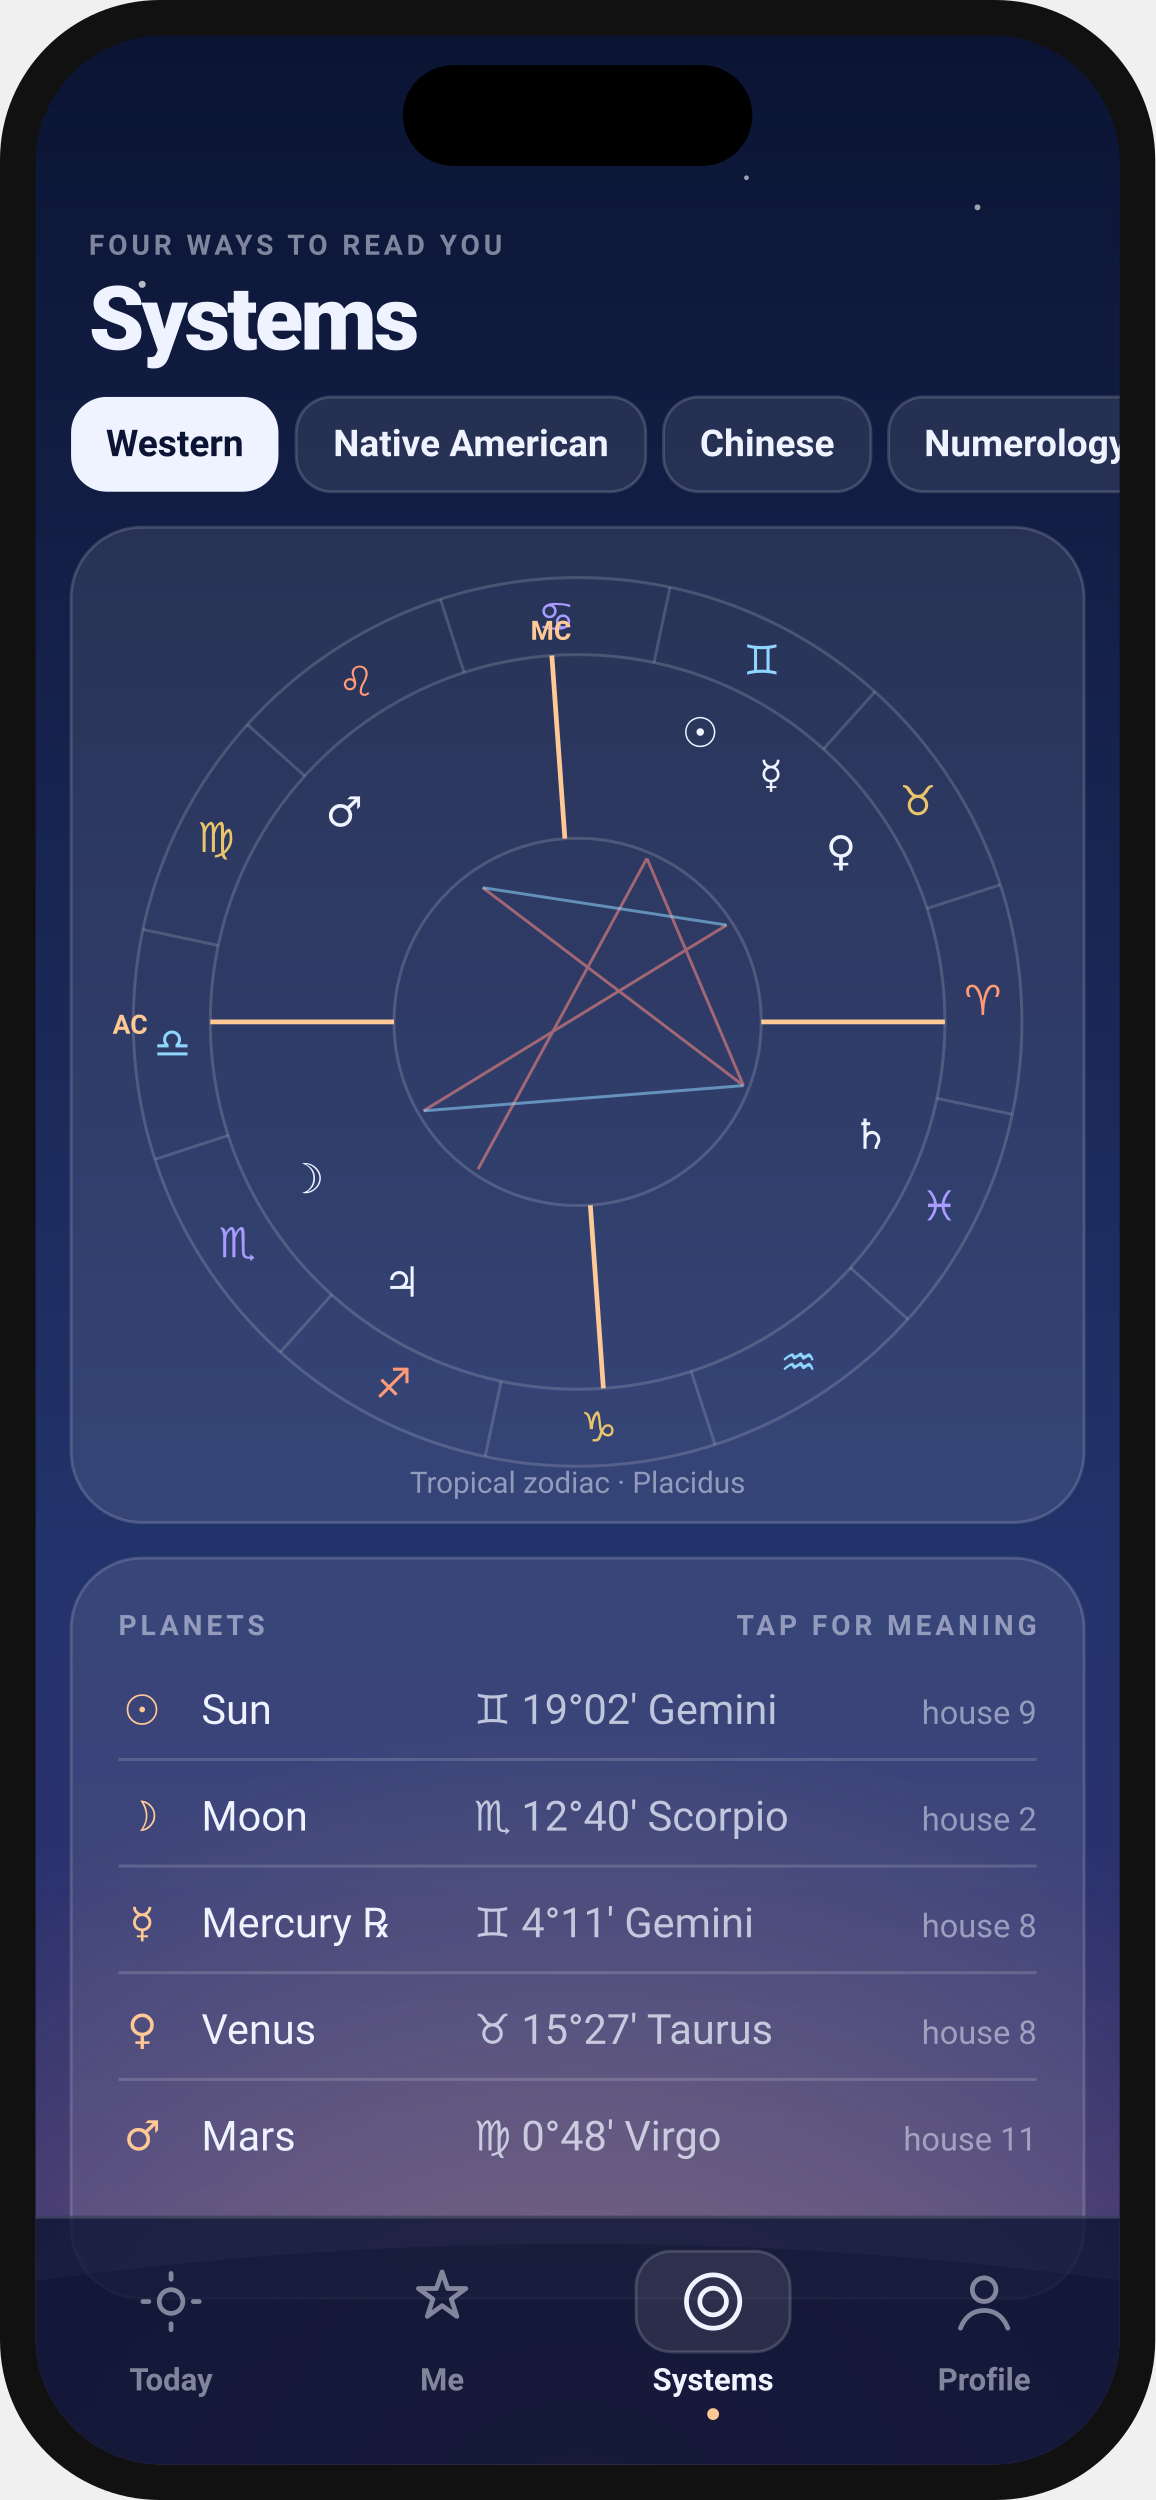
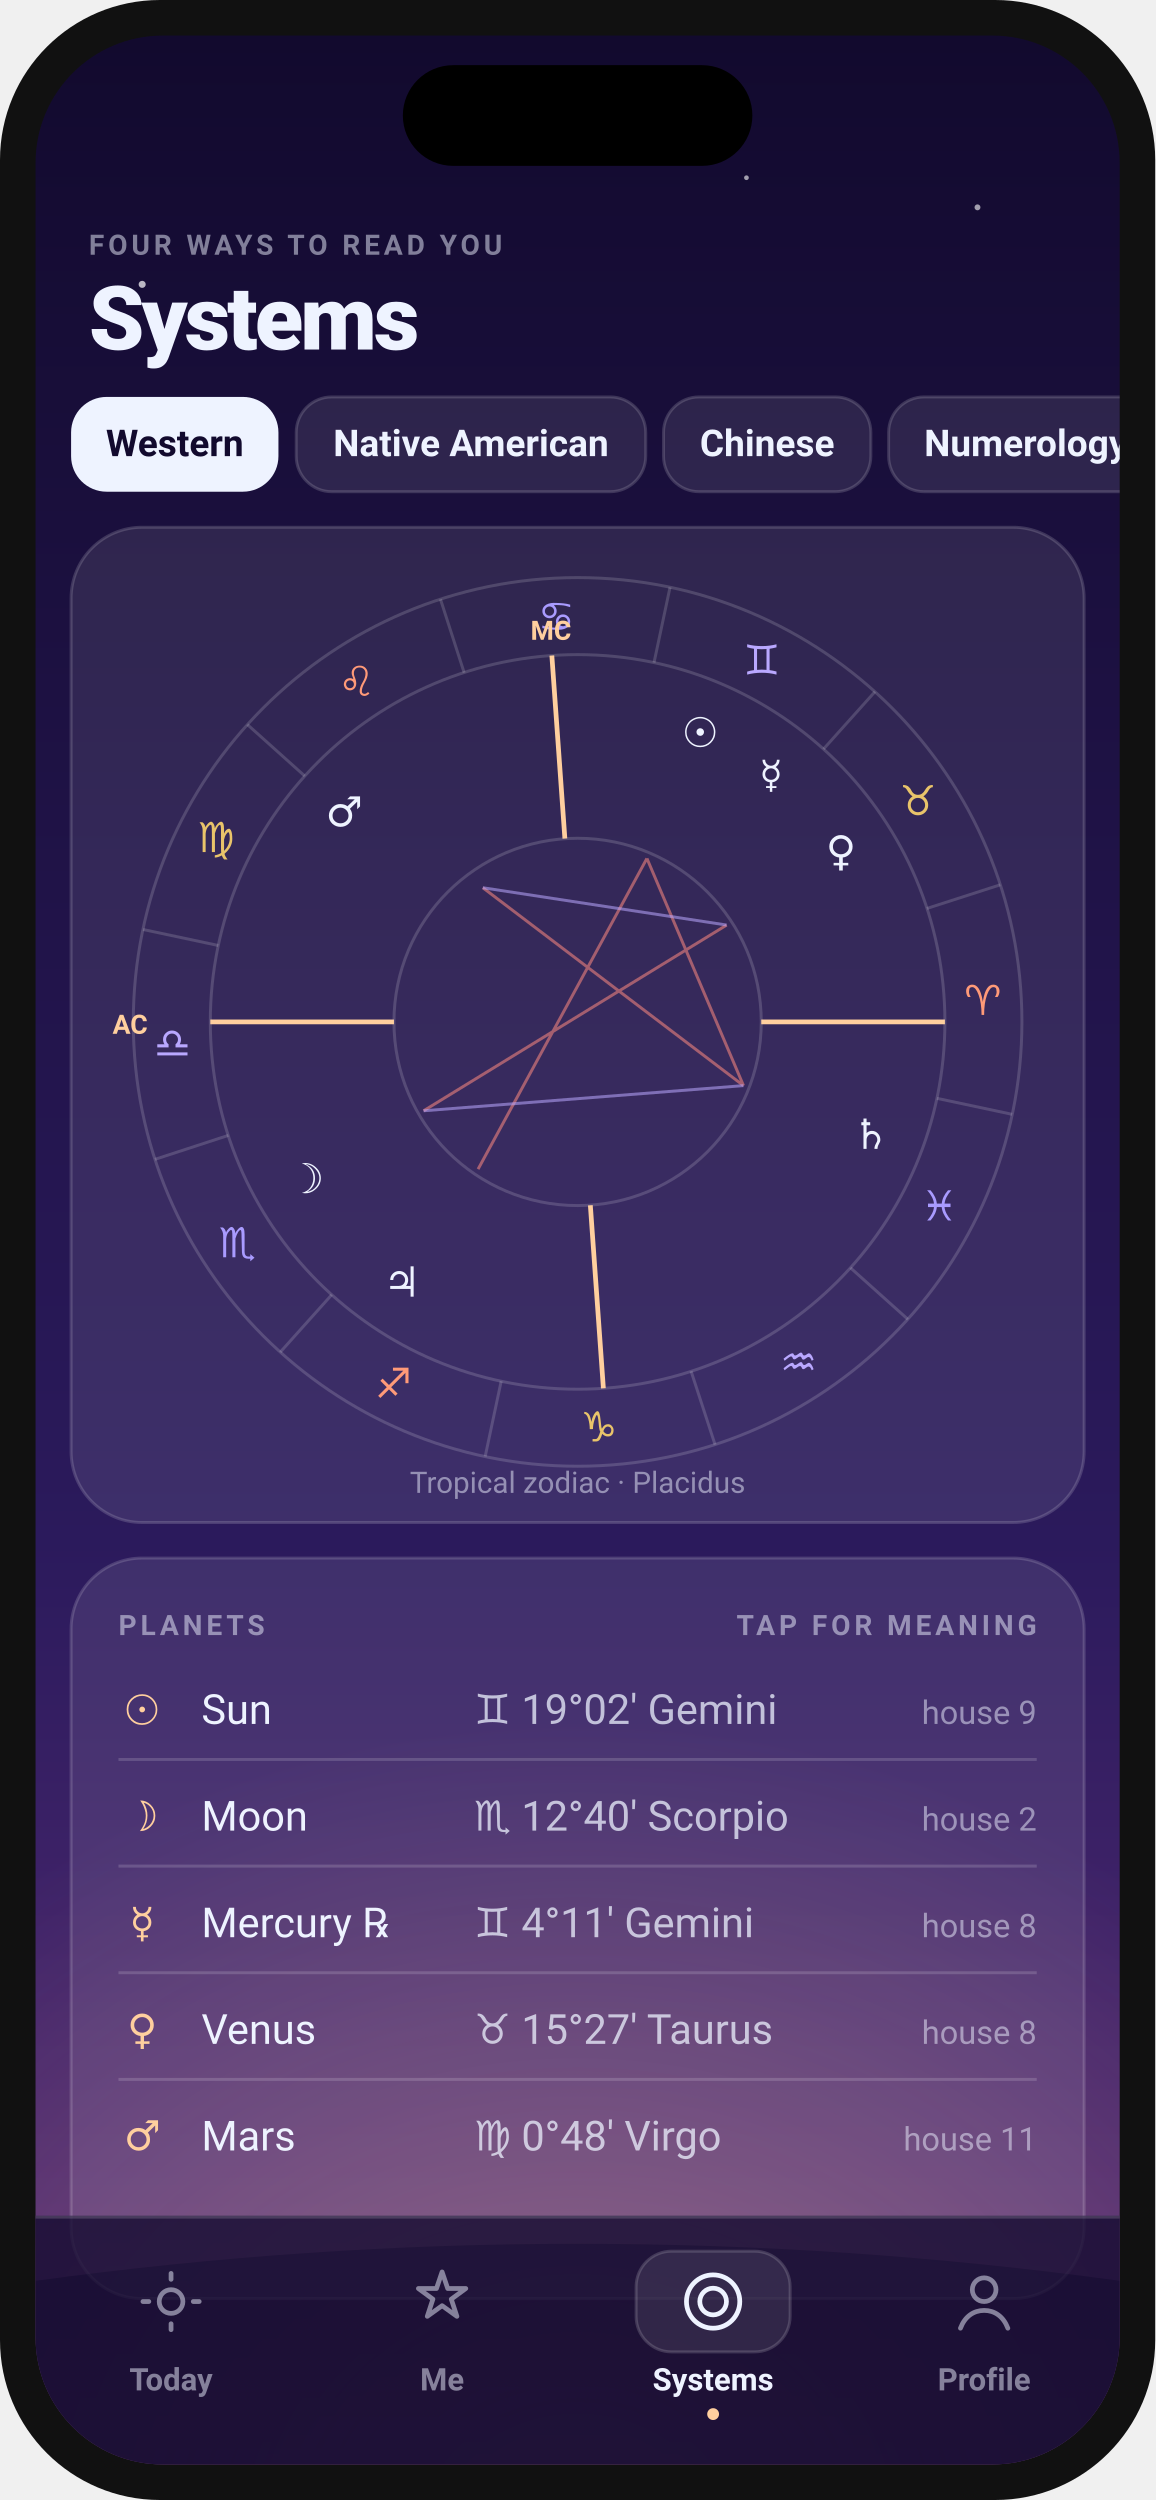
<svg xmlns="http://www.w3.org/2000/svg" viewBox="0 0 390 844" width="390" height="844">
  <defs>
    <linearGradient id="sky" x1="0" y1="0" x2="0" y2="1">
-       <stop offset="0" stop-color="#0b1433" />
-       <stop offset=".62" stop-color="#22336b" />
-       <stop offset="1" stop-color="#3b2f72" />
+       <stop offset="0" stop-color="#120a2e" />
+       <stop offset=".62" stop-color="#2b1a5c" />
+       <stop offset="1" stop-color="#5b2f7a" />
    </linearGradient>
    <radialGradient id="glow" cx=".5" cy=".5" r=".5">
      <stop offset="0" stop-color="#ffbe8c" stop-opacity=".34" />
      <stop offset="1" stop-color="#ffbe8c" stop-opacity="0" />
    </radialGradient>
    <clipPath id="scr">
      <rect x="12" y="12" width="366" height="820" rx="43" />
    </clipPath>
    <style>
    text{font-family:ui-rounded,"SF Pro Rounded","SF Pro Display",-apple-system,"Segoe UI",Roboto,sans-serif;fill:#eef3ff}
    .s{font-family:"New York","Iowan Old Style",Georgia,serif}
    .k{font-size:9.5px;font-weight:700;letter-spacing:1.3px;fill:#eef3ff;fill-opacity:.5}
-     .d{fill-opacity:.74} .f{fill-opacity:.5} .g{fill:#ffc996}
+     .d{fill-opacity:.74} .f{fill-opacity:.5} .g{fill:#ffcf9e}
    .card{fill:#fff;fill-opacity:.09;stroke:#fff;stroke-opacity:.16}
    .line{stroke:#fff;stroke-opacity:.16;fill:none}
    .ic{fill:none;stroke:#eef3ff;stroke-width:1.6;stroke-linecap:round;stroke-linejoin:round}
    .z{font-family:"New York",Georgia,serif;font-size:14px}
-     .fire{fill:#ff9a78} .earth{fill:#e9c46a} .air{fill:#8fd6ff} .water{fill:#a99bff}
+     .fire{fill:#ff9a78} .earth{fill:#e9c46a} .air{fill:#b9a8ff} .water{fill:#a99bff}
  </style>
  </defs>
  <rect width="390" height="844" rx="54" fill="#111" />
  <g clip-path="url(#scr)">
    <rect x="12" y="12" width="366" height="820" fill="url(#sky)" />
    <ellipse cx="195" cy="860" rx="320" ry="280" fill="url(#glow)" />
    <g fill="#fff">
      <circle cx="48" cy="96" r="1.2" opacity=".7" />
      <circle cx="330" cy="70" r="1" opacity=".6" />
      <circle cx="252" cy="60" r=".8" opacity=".6" />
    </g>
    <path d="M12 770 Q195 745 378 770 V832 H12Z" fill="#170f33" opacity=".55" />
    <text x="30" y="86" class="k">FOUR WAYS TO READ YOU</text>
    <text x="30" y="118" font-size="30" font-weight="800" letter-spacing="-1">Systems</text>
    <rect x="24" y="134" width="70" height="32" rx="12" fill="#eef3ff" />
-     <text x="59" y="154" text-anchor="middle" font-size="12.5" font-weight="600" fill="#0b1433" style="fill:#0b1433">Western</text>
+     <text x="59" y="154" text-anchor="middle" font-size="12.5" font-weight="600" fill="#120a2e" style="fill:#120a2e">Western</text>
    <rect x="100" y="134" width="118" height="32" rx="12" class="card" />
    <text x="159" y="154" text-anchor="middle" font-size="12.5" font-weight="600">Native American</text>
    <rect x="224" y="134" width="70" height="32" rx="12" class="card" />
    <text x="259" y="154" text-anchor="middle" font-size="12.5" font-weight="600">Chinese</text>
    <rect x="300" y="134" width="96" height="32" rx="12" class="card" />
    <text x="312" y="154" font-size="12.5" font-weight="600">Numerology</text>
    <rect x="24" y="178" width="342" height="336" rx="24" class="card" />
    <circle cx="195" cy="345" r="150" class="line" />
    <circle cx="195" cy="345" r="124" class="line" />
    <circle cx="195" cy="345" r="62" class="line" />
    <path class="line" d="M341.7 376.2L316.3 370.8M337.7 298.7L312.9 306.7M295.4 233.5L278 252.9M226.2 198.3L220.8 223.7M148.7 202.3L156.7 227.1M83.5 244.6L102.9 262M48.3 313.8L73.7 319.2M52.3 391.4L77.1 383.3M94.6 456.5L112 437.1M163.8 491.7L169.2 466.3M241.4 487.7L233.3 462.9M306.5 445.4L287.1 428" />
    <g text-anchor="middle" dominant-baseline="central" class="z">
      <text x="331.8" y="337.8" class="fire">♈︎</text>
      <text x="309.9" y="270.4" class="earth">♉︎</text>
      <text x="257.2" y="222.9" class="air">♊︎</text>
      <text x="187.8" y="208.2" class="water">♋︎</text>
      <text x="120.4" y="230.1" class="fire">♌︎</text>
      <text x="72.9" y="282.8" class="earth">♍︎</text>
      <text x="58.2" y="352.2" class="air">♎︎</text>
      <text x="80.1" y="419.6" class="water">♏︎</text>
      <text x="132.8" y="467.1" class="fire">♐︎</text>
      <text x="202.2" y="481.8" class="earth">♑︎</text>
      <text x="269.6" y="459.9" class="air">♒︎</text>
      <text x="317.1" y="407.2" class="water">♓︎</text>
    </g>
-     <path d="M71 345H133M257 345H319" stroke="#ffc996" stroke-width="1.6" />
-     <path d="M190.7 283.1L186.3 221.3M199.3 406.9L203.7 468.7" stroke="#ffc996" stroke-width="1.6" />
+     <path d="M71 345H133M257 345H319" stroke="#ffcf9e" stroke-width="1.6" />
+     <path d="M190.7 283.1L186.3 221.3M199.3 406.9L203.7 468.7" stroke="#ffcf9e" stroke-width="1.6" />
    <text x="38" y="349" font-size="9" font-weight="700" class="g">AC</text>
    <text x="186" y="216" text-anchor="middle" font-size="9" font-weight="700" class="g">MC</text>
    <path d="M218.4 289.8L251 366.5M218.4 289.8L161.4 394.7M143 375L245.3 312.3M163 299.7L251 366.5" stroke="#ff8a80" stroke-opacity=".55" fill="none" />
-     <path d="M143 375L251 366.5M245.3 312.3L163 299.7" stroke="#8fd6ff" stroke-opacity=".55" fill="none" />
+     <path d="M143 375L251 366.5M245.3 312.3L163 299.7" stroke="#b9a8ff" stroke-opacity=".55" fill="none" />
    <g text-anchor="middle" dominant-baseline="central" class="z" font-size="15">
      <text x="236.4" y="247.4">☉</text>
      <text x="260.3" y="261.5" font-size="13">☿</text>
      <text x="283.9" y="287.3">♀︎</text>
      <text x="103.2" y="398">☽</text>
      <text x="116.2" y="274.1">♂︎</text>
      <text x="135.7" y="432.9">♃</text>
      <text x="294" y="383">♄</text>
    </g>
    <text x="195" y="504" text-anchor="middle" font-size="10" class="f">Tropical zodiac · Placidus</text>
    <rect x="24" y="526" width="342" height="250" rx="24" class="card" />
    <text x="40" y="552" class="k">PLANETS</text>
    <text x="350" y="552" text-anchor="end" class="k">TAP FOR MEANING</text>
    <g font-size="14">
      <text x="48" y="582" class="z g" text-anchor="middle">☉</text>
      <text x="68" y="582">Sun</text>
      <text x="160" y="582" class="d">♊︎ 19°02′ Gemini</text>
      <text x="350" y="582" text-anchor="end" font-size="11" class="f">house 9</text>
      <path d="M40 594H350" class="line" />
      <text x="48" y="618" class="z g" text-anchor="middle">☽</text>
      <text x="68" y="618">Moon</text>
      <text x="160" y="618" class="d">♏︎ 12°40′ Scorpio</text>
      <text x="350" y="618" text-anchor="end" font-size="11" class="f">house 2</text>
      <path d="M40 630H350" class="line" />
      <text x="48" y="654" class="z g" text-anchor="middle">☿</text>
      <text x="68" y="654">Mercury ℞</text>
      <text x="160" y="654" class="d">♊︎ 4°11′ Gemini</text>
      <text x="350" y="654" text-anchor="end" font-size="11" class="f">house 8</text>
      <path d="M40 666H350" class="line" />
      <text x="48" y="690" class="z g" text-anchor="middle">♀︎</text>
      <text x="68" y="690">Venus</text>
      <text x="160" y="690" class="d">♉︎ 15°27′ Taurus</text>
      <text x="350" y="690" text-anchor="end" font-size="11" class="f">house 8</text>
      <path d="M40 702H350" class="line" />
      <text x="48" y="726" class="z g" text-anchor="middle">♂︎</text>
      <text x="68" y="726">Mars</text>
      <text x="160" y="726" class="d">♍︎ 0°48′ Virgo</text>
      <text x="350" y="726" text-anchor="end" font-size="11" class="f">house 11</text>
    </g>
-     <rect x="12" y="748" width="366" height="84" fill="#0b1433" fill-opacity=".78" />
+     <rect x="12" y="748" width="366" height="84" fill="#120a2e" fill-opacity=".78" />
    <path d="M12 748.5H378" class="line" />
    <rect x="214.75" y="760" width="52" height="34" rx="12" class="card" />
    <g class="ic" stroke-opacity=".5">
      <circle cx="57.75" cy="777" r="4" />
      <path d="M57.75 767.5v2M57.75 784.5v2M48.25 777h2M65.25 777h2" />
      <path d="M149.25 767l1.9 5.6h6.1l-4.9 3.6 1.9 5.8-5-3.6-5 3.6 1.9-5.8-4.9-3.6h6.1z" />
      <circle cx="332.25" cy="773" r="4" />
      <path d="M324.25 786c1.5-4 4.5-6 8-6s6.5 2 8 6" />
    </g>
    <g class="ic">
      <circle cx="240.75" cy="777" r="9" />
      <circle cx="240.75" cy="777" r="4.5" />
    </g>
    <g font-size="10.5" font-weight="600" text-anchor="middle">
      <text x="57.75" y="807" class="f">Today</text>
      <text x="149.25" y="807" class="f">Me</text>
      <text x="240.75" y="807">Systems</text>
      <text x="332.25" y="807" class="f">Profile</text>
    </g>
-     <circle cx="240.75" cy="815" r="2" fill="#ffc996" />
+     <circle cx="240.75" cy="815" r="2" fill="#ffcf9e" />
  </g>
  <rect x="136" y="22" width="118" height="34" rx="17" fill="#000" />
</svg>
